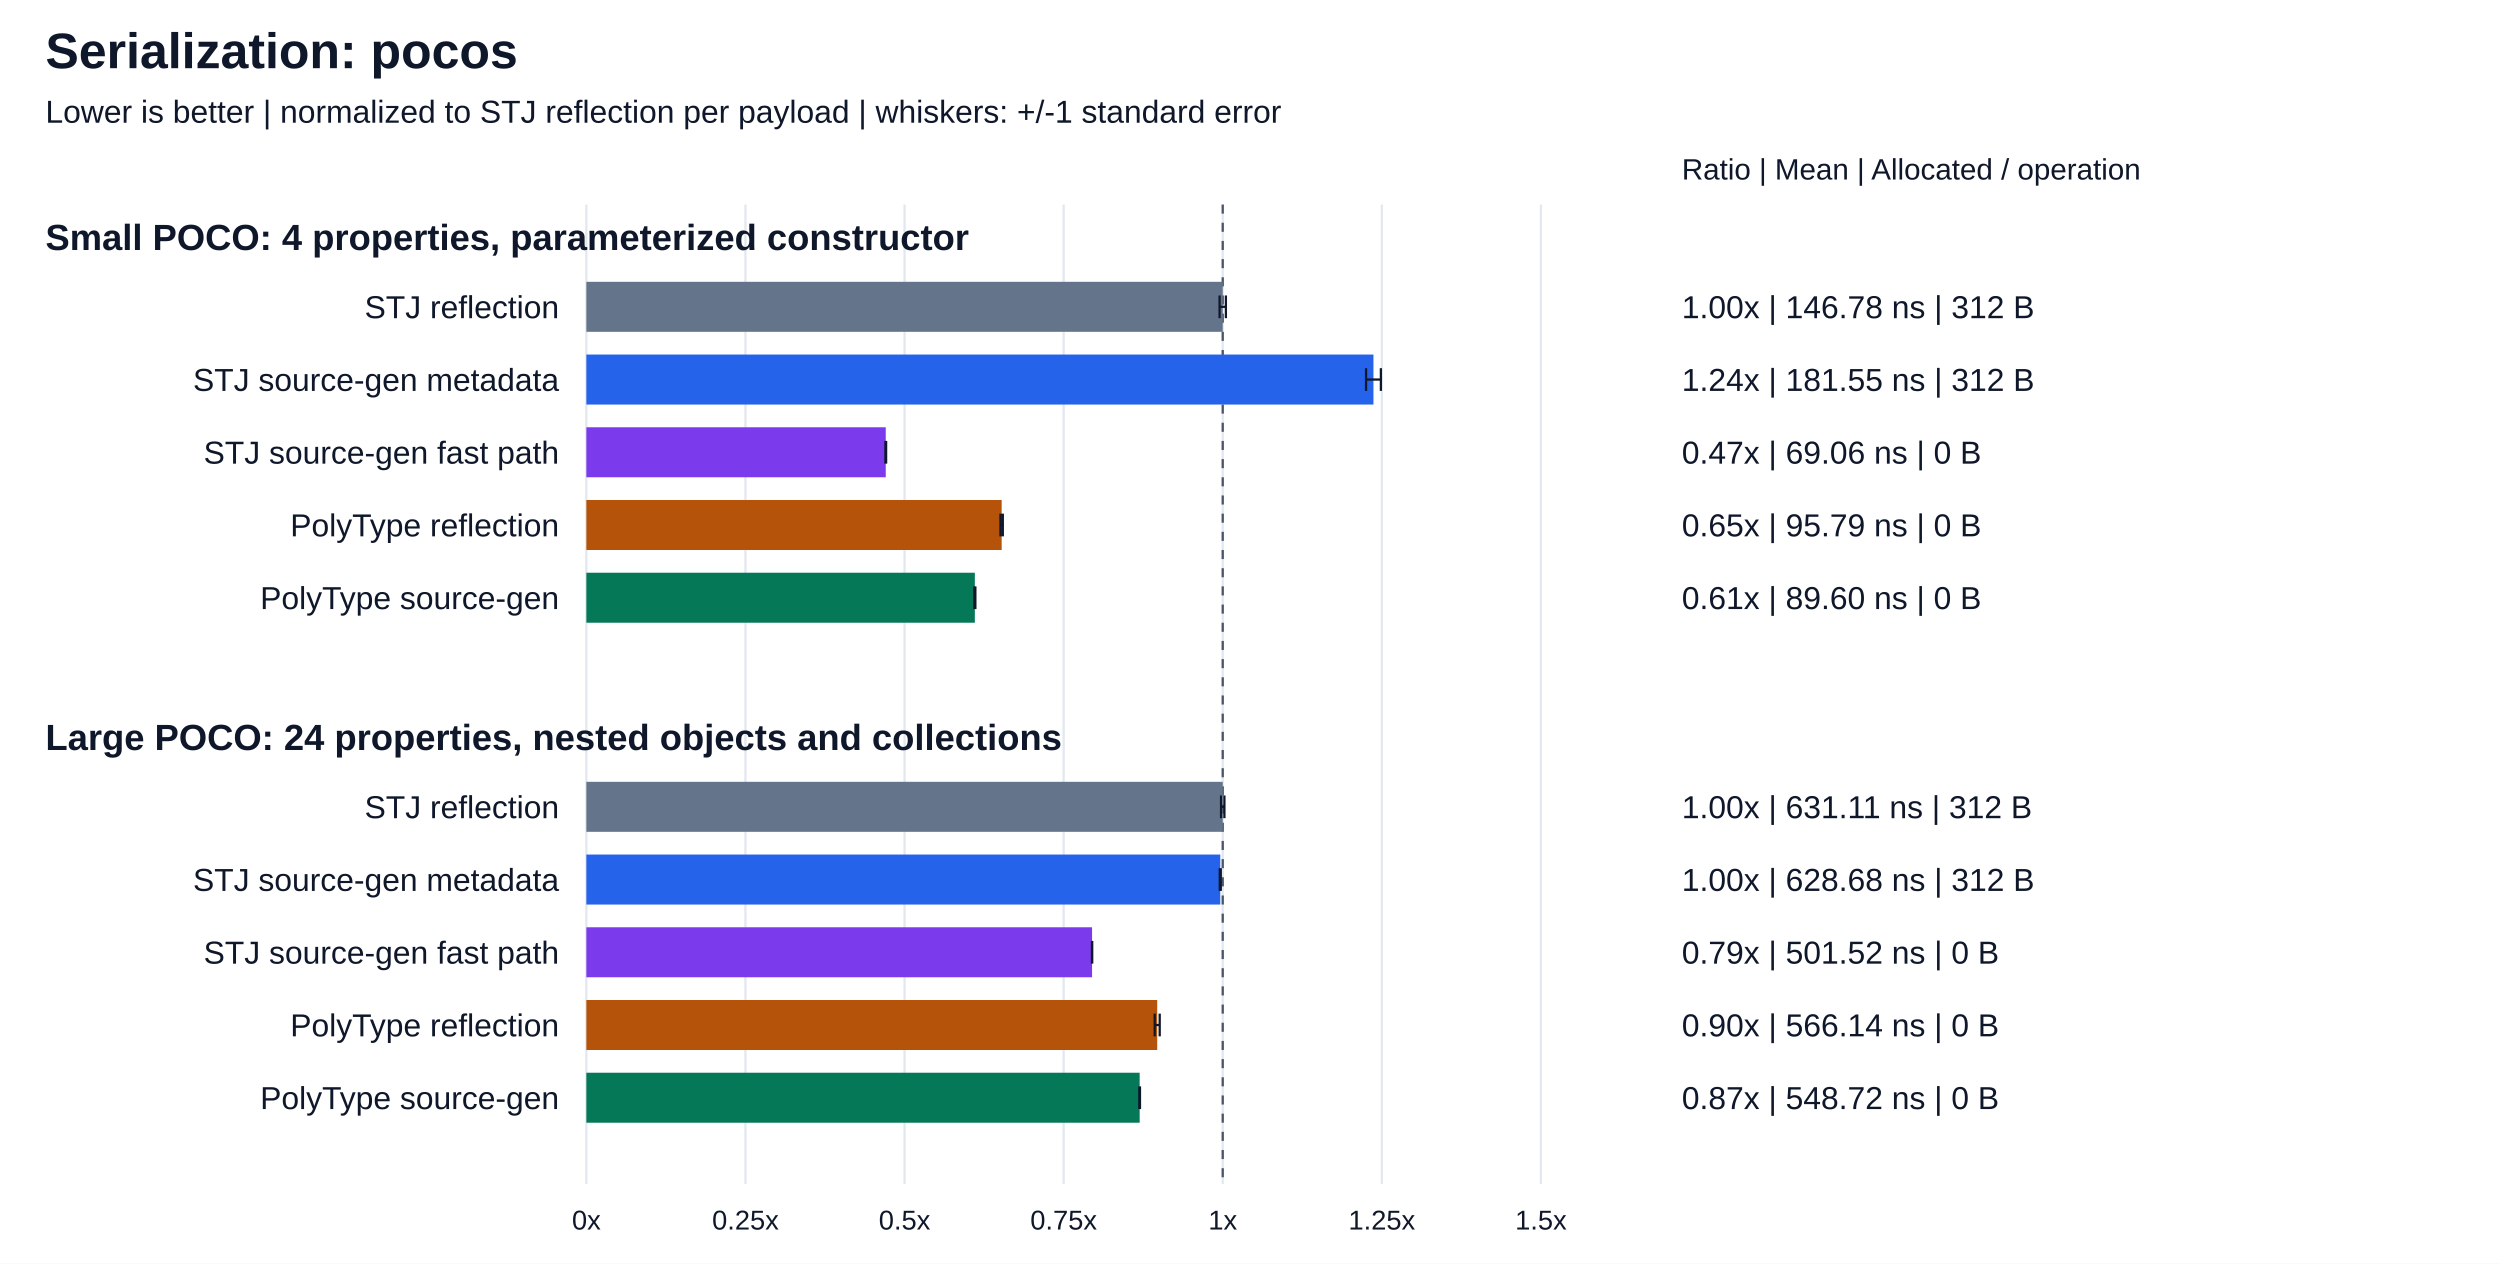
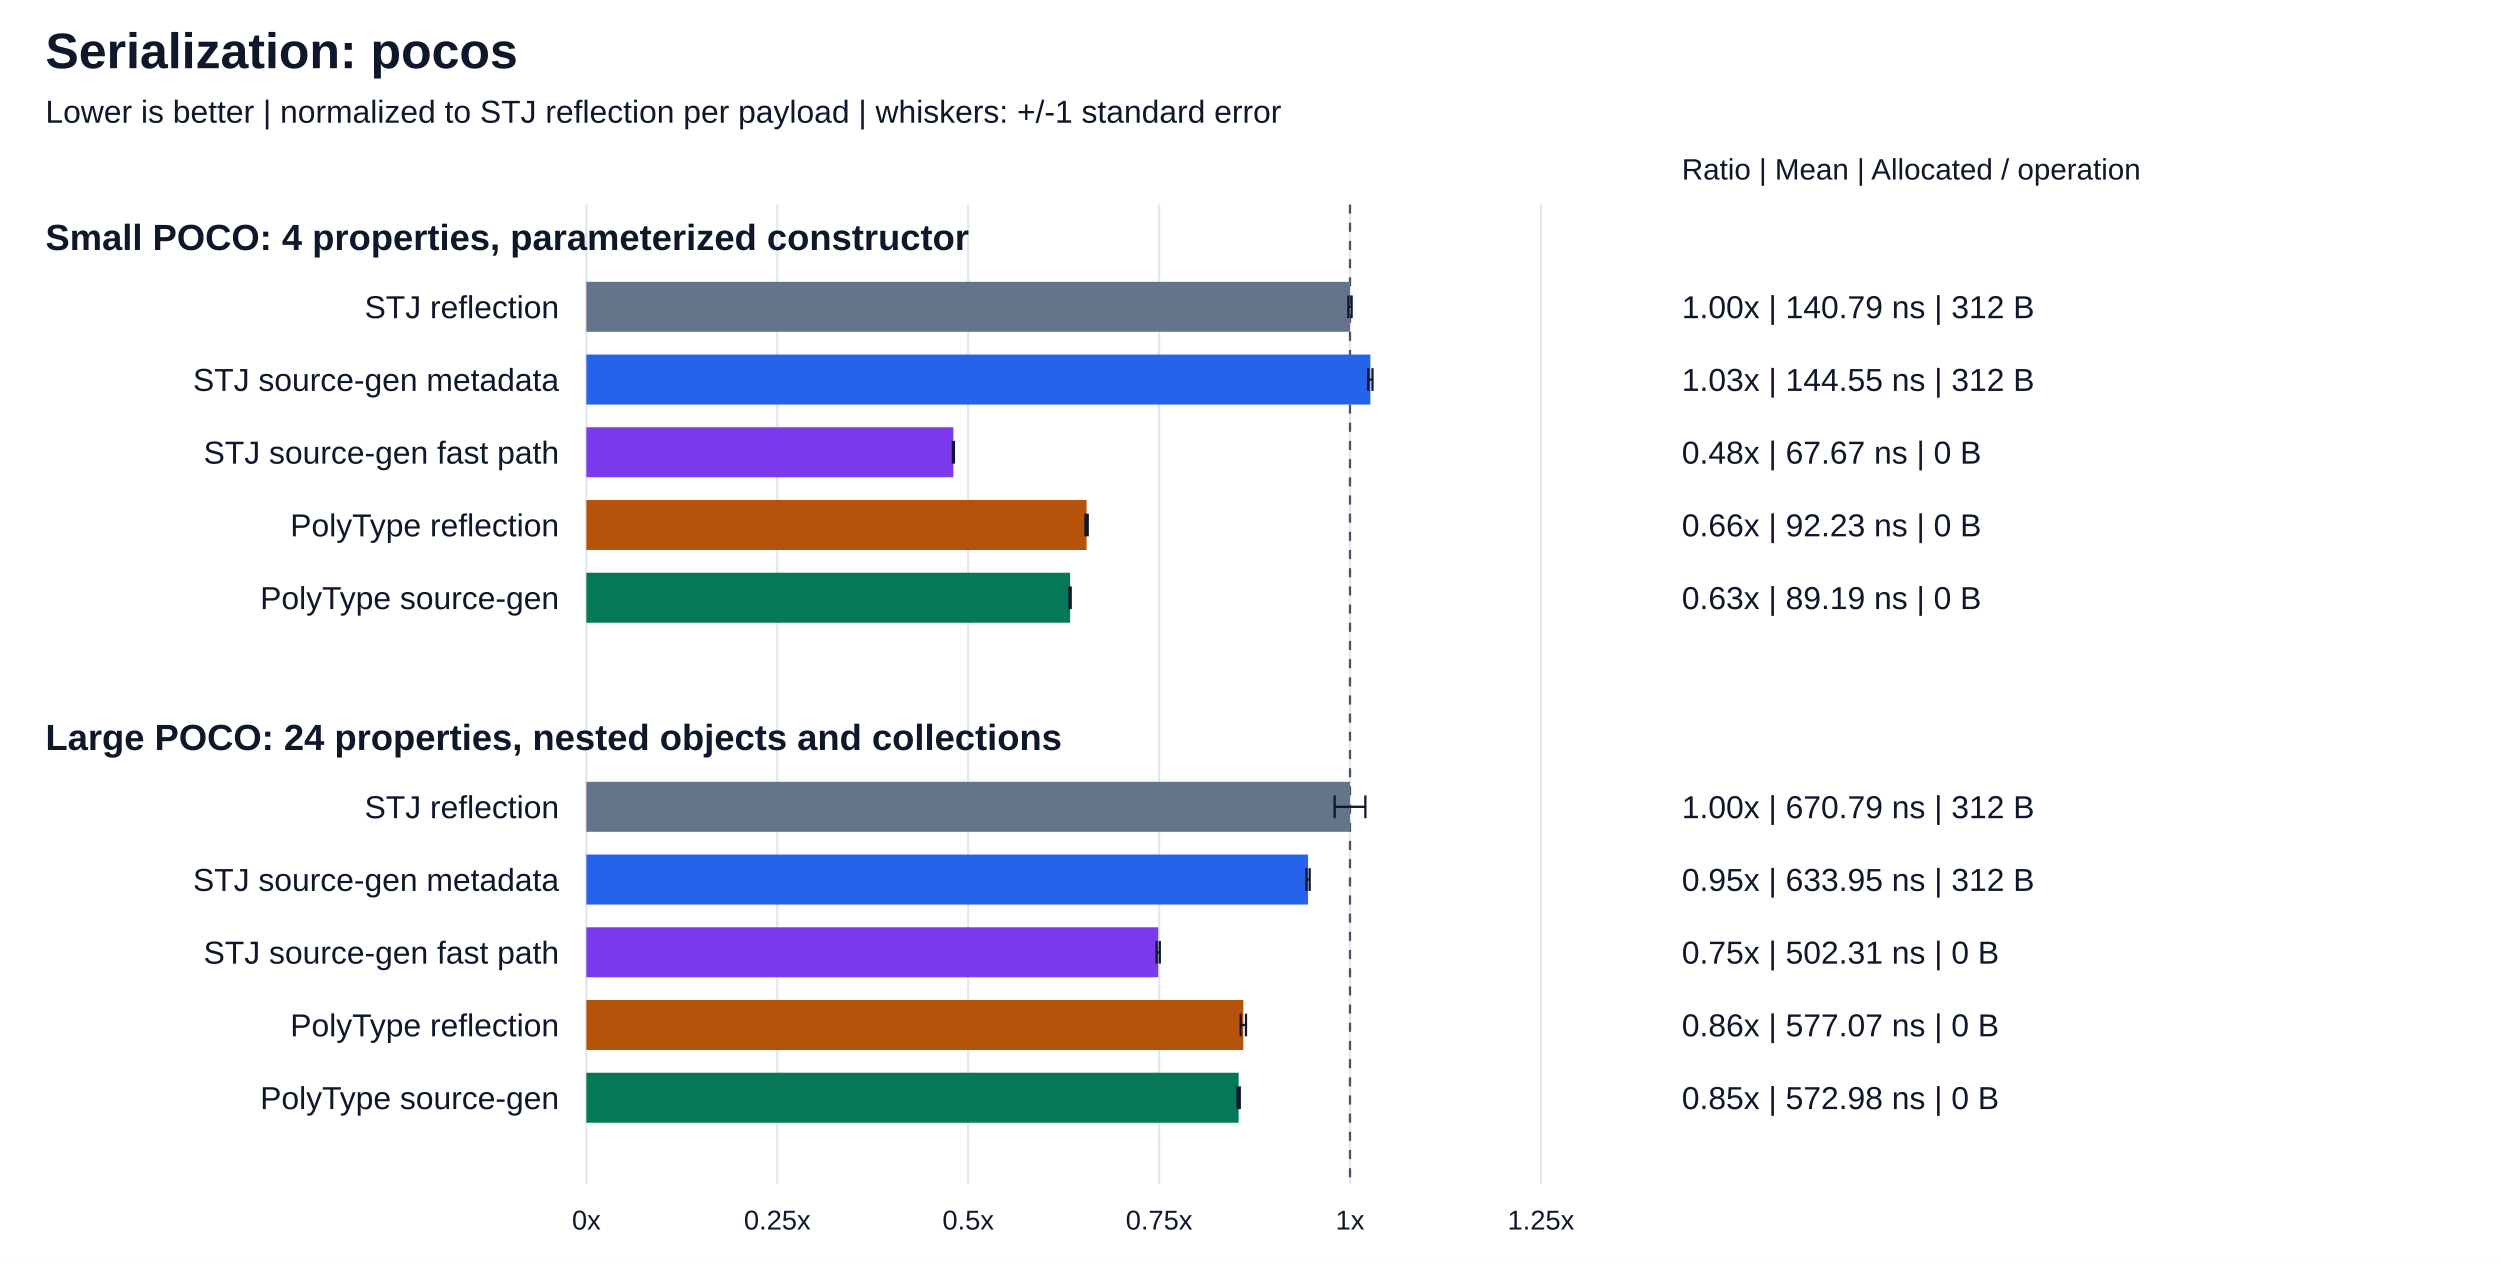
<svg xmlns="http://www.w3.org/2000/svg" width="1100" height="556" viewBox="0 0 1100 556" role="img" aria-labelledby="title desc">
  <rect width="100%" height="100%" fill="#ffffff" />
  <g font-family="Arial, sans-serif" font-size="14" fill="#0f172a">
    <text x="20" y="30" font-size="22" font-weight="bold">Serialization: pocos</text>
    <text x="20" y="54">Lower is better | normalized to STJ reflection per payload | whiskers: +/-1 standard error</text>
    <text x="740" y="79" font-size="13">Ratio | Mean | Allocated / operation</text>
    <line x1="258.00" y1="90" x2="258.00" y2="521" stroke="#e2e8f0" />
    <text x="258.00" y="541" text-anchor="middle" font-size="12">0x</text>
-     <line x1="328.00" y1="90" x2="328.00" y2="521" stroke="#e2e8f0" />
-     <text x="328.00" y="541" text-anchor="middle" font-size="12">0.25x</text>
-     <line x1="398.00" y1="90" x2="398.00" y2="521" stroke="#e2e8f0" />
-     <text x="398.00" y="541" text-anchor="middle" font-size="12">0.5x</text>
-     <line x1="468.00" y1="90" x2="468.00" y2="521" stroke="#e2e8f0" />
-     <text x="468.00" y="541" text-anchor="middle" font-size="12">0.75x</text>
-     <line x1="538.00" y1="90" x2="538.00" y2="521" stroke="#e2e8f0" />
-     <text x="538.00" y="541" text-anchor="middle" font-size="12">1x</text>
-     <line x1="608.00" y1="90" x2="608.00" y2="521" stroke="#e2e8f0" />
-     <text x="608.00" y="541" text-anchor="middle" font-size="12">1.25x</text>
+     <line x1="342.00" y1="90" x2="342.00" y2="521" stroke="#e2e8f0" />
+     <text x="342.00" y="541" text-anchor="middle" font-size="12">0.25x</text>
+     <line x1="426.00" y1="90" x2="426.00" y2="521" stroke="#e2e8f0" />
+     <text x="426.00" y="541" text-anchor="middle" font-size="12">0.5x</text>
+     <line x1="510.00" y1="90" x2="510.00" y2="521" stroke="#e2e8f0" />
+     <text x="510.00" y="541" text-anchor="middle" font-size="12">0.75x</text>
+     <line x1="594.00" y1="90" x2="594.00" y2="521" stroke="#e2e8f0" />
+     <text x="594.00" y="541" text-anchor="middle" font-size="12">1x</text>
    <line x1="678.00" y1="90" x2="678.00" y2="521" stroke="#e2e8f0" />
-     <text x="678.00" y="541" text-anchor="middle" font-size="12">1.5x</text>
-     <line x1="538.00" y1="90" x2="538.00" y2="521" stroke="#475569" stroke-dasharray="4 4" />
+     <text x="678.00" y="541" text-anchor="middle" font-size="12">1.25x</text>
+     <line x1="594.00" y1="90" x2="594.00" y2="521" stroke="#475569" stroke-dasharray="4 4" />
    <text x="20" y="110" font-weight="bold" font-size="16">Small POCO: 4 properties, parameterized constructor</text>
    <text x="246" y="140" text-anchor="end">STJ reflection</text>
-     <rect x="258" y="124" width="280.00" height="22" fill="#64748b" />
-     <path d="M 536.61 135 H 539.39 M 536.61 130 V 140 M 539.39 130 V 140" stroke="#0f172a" fill="none" />
-     <text x="740" y="140">1.00x | 146.78 ns | 312 B</text>
+     <rect x="258" y="124" width="336.00" height="22" fill="#64748b" />
+     <path d="M 593.29 135 H 594.71 M 593.29 130 V 140 M 594.71 130 V 140" stroke="#0f172a" fill="none" />
+     <text x="740" y="140">1.00x | 140.79 ns | 312 B</text>
    <text x="246" y="172" text-anchor="end">STJ source-gen metadata</text>
-     <rect x="258" y="156" width="346.32" height="22" fill="#2563eb" />
-     <path d="M 601.06 167 H 607.59 M 601.06 162 V 172 M 607.59 162 V 172" stroke="#0f172a" fill="none" />
-     <text x="740" y="172">1.24x | 181.55 ns | 312 B</text>
+     <rect x="258" y="156" width="344.97" height="22" fill="#2563eb" />
+     <path d="M 602.06 167 H 603.89 M 602.06 162 V 172 M 603.89 162 V 172" stroke="#0f172a" fill="none" />
+     <text x="740" y="172">1.03x | 144.55 ns | 312 B</text>
    <text x="246" y="204" text-anchor="end">STJ source-gen fast path</text>
-     <rect x="258" y="188" width="131.73" height="22" fill="#7c3aed" />
-     <path d="M 389.58 199 H 389.89 M 389.58 194 V 204 M 389.89 194 V 204" stroke="#0f172a" fill="none" />
-     <text x="740" y="204">0.47x | 69.06 ns | 0 B</text>
+     <rect x="258" y="188" width="161.49" height="22" fill="#7c3aed" />
+     <path d="M 419.26 199 H 419.72 M 419.26 194 V 204 M 419.72 194 V 204" stroke="#0f172a" fill="none" />
+     <text x="740" y="204">0.48x | 67.67 ns | 0 B</text>
    <text x="246" y="236" text-anchor="end">PolyType reflection</text>
-     <rect x="258" y="220" width="182.73" height="22" fill="#b45309" />
-     <path d="M 440.21 231 H 441.24 M 440.21 226 V 236 M 441.24 226 V 236" stroke="#0f172a" fill="none" />
-     <text x="740" y="236">0.65x | 95.79 ns | 0 B</text>
+     <rect x="258" y="220" width="220.10" height="22" fill="#b45309" />
+     <path d="M 477.60 231 H 478.60 M 477.60 226 V 236 M 478.60 226 V 236" stroke="#0f172a" fill="none" />
+     <text x="740" y="236">0.66x | 92.23 ns | 0 B</text>
    <text x="246" y="268" text-anchor="end">PolyType source-gen</text>
-     <rect x="258" y="252" width="170.93" height="22" fill="#047857" />
-     <path d="M 428.70 263 H 429.16 M 428.70 258 V 268 M 429.16 258 V 268" stroke="#0f172a" fill="none" />
-     <text x="740" y="268">0.61x | 89.60 ns | 0 B</text>
+     <rect x="258" y="252" width="212.85" height="22" fill="#047857" />
+     <path d="M 470.59 263 H 471.10 M 470.59 258 V 268 M 471.10 258 V 268" stroke="#0f172a" fill="none" />
+     <text x="740" y="268">0.63x | 89.19 ns | 0 B</text>
    <text x="20" y="330" font-weight="bold" font-size="16">Large POCO: 24 properties, nested objects and collections</text>
    <text x="246" y="360" text-anchor="end">STJ reflection</text>
-     <rect x="258" y="344" width="280.00" height="22" fill="#64748b" />
-     <path d="M 537.26 355 H 538.74 M 537.26 350 V 360 M 538.74 350 V 360" stroke="#0f172a" fill="none" />
-     <text x="740" y="360">1.00x | 631.11 ns | 312 B</text>
+     <rect x="258" y="344" width="336.00" height="22" fill="#64748b" />
+     <path d="M 587.24 355 H 600.76 M 587.24 350 V 360 M 600.76 350 V 360" stroke="#0f172a" fill="none" />
+     <text x="740" y="360">1.00x | 670.79 ns | 312 B</text>
    <text x="246" y="392" text-anchor="end">STJ source-gen metadata</text>
-     <rect x="258" y="376" width="278.92" height="22" fill="#2563eb" />
-     <path d="M 536.70 387 H 537.14 M 536.70 382 V 392 M 537.14 382 V 392" stroke="#0f172a" fill="none" />
-     <text x="740" y="392">1.00x | 628.68 ns | 312 B</text>
+     <rect x="258" y="376" width="317.55" height="22" fill="#2563eb" />
+     <path d="M 574.85 387 H 576.25 M 574.85 382 V 392 M 576.25 382 V 392" stroke="#0f172a" fill="none" />
+     <text x="740" y="392">0.95x | 633.95 ns | 312 B</text>
    <text x="246" y="424" text-anchor="end">STJ source-gen fast path</text>
-     <rect x="258" y="408" width="222.51" height="22" fill="#7c3aed" />
-     <path d="M 480.45 419 H 480.57 M 480.45 414 V 424 M 480.57 414 V 424" stroke="#0f172a" fill="none" />
-     <text x="740" y="424">0.79x | 501.52 ns | 0 B</text>
+     <rect x="258" y="408" width="251.61" height="22" fill="#7c3aed" />
+     <path d="M 508.90 419 H 510.31 M 508.90 414 V 424 M 510.31 414 V 424" stroke="#0f172a" fill="none" />
+     <text x="740" y="424">0.75x | 502.31 ns | 0 B</text>
    <text x="246" y="456" text-anchor="end">PolyType reflection</text>
-     <rect x="258" y="440" width="251.17" height="22" fill="#b45309" />
-     <path d="M 508.07 451 H 510.27 M 508.07 446 V 456 M 510.27 446 V 456" stroke="#0f172a" fill="none" />
-     <text x="740" y="456">0.90x | 566.14 ns | 0 B</text>
+     <rect x="258" y="440" width="289.06" height="22" fill="#b45309" />
+     <path d="M 545.88 451 H 548.23 M 545.88 446 V 456 M 548.23 446 V 456" stroke="#0f172a" fill="none" />
+     <text x="740" y="456">0.86x | 577.07 ns | 0 B</text>
    <text x="246" y="488" text-anchor="end">PolyType source-gen</text>
-     <rect x="258" y="472" width="243.45" height="22" fill="#047857" />
-     <path d="M 501.30 483 H 501.59 M 501.30 478 V 488 M 501.59 478 V 488" stroke="#0f172a" fill="none" />
-     <text x="740" y="488">0.87x | 548.72 ns | 0 B</text>
+     <rect x="258" y="472" width="287.01" height="22" fill="#047857" />
+     <path d="M 544.51 483 H 545.50 M 544.51 478 V 488 M 545.50 478 V 488" stroke="#0f172a" fill="none" />
+     <text x="740" y="488">0.85x | 572.98 ns | 0 B</text>
  </g>
</svg>
